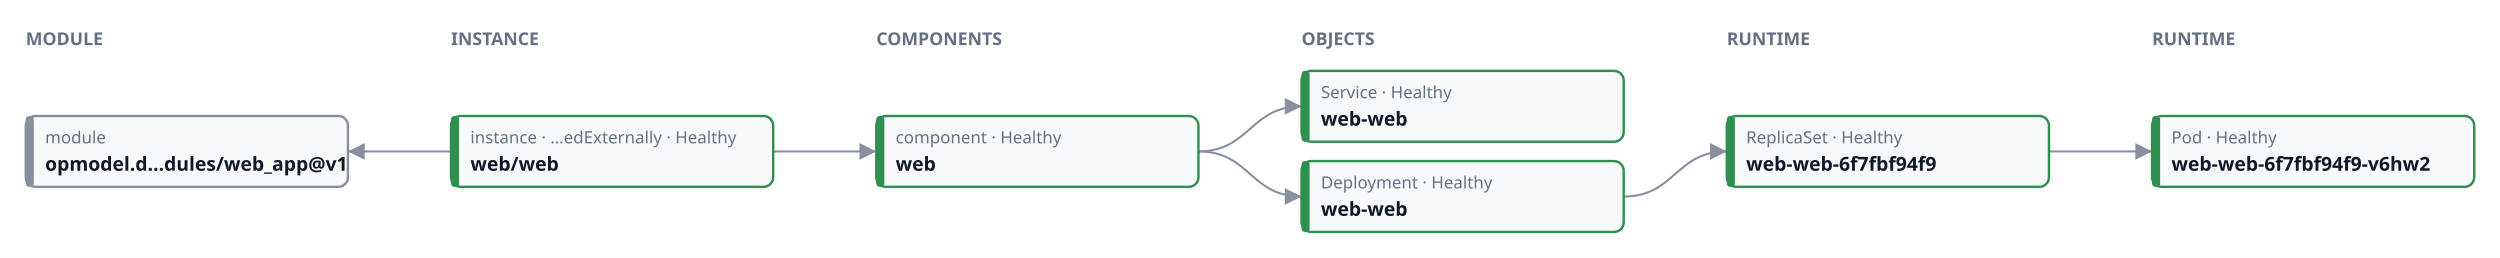
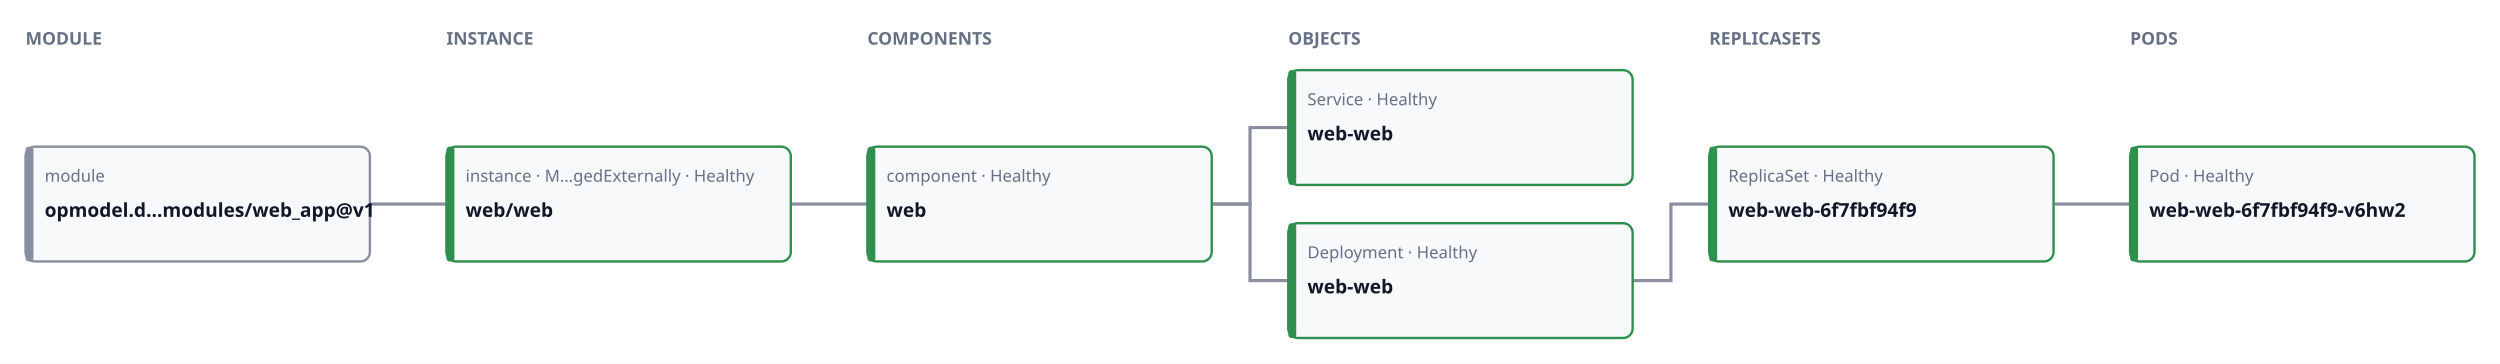
- <svg xmlns="http://www.w3.org/2000/svg" width="1552" height="160" viewBox="0 0 1552 160" font-family="sans-serif" font-size="12" role="img" aria-label="instance graph of mi:web/web">
-   <defs>
-     <marker id="arrow" viewBox="0 0 8 8" refX="8" refY="4" markerWidth="8" markerHeight="8" orient="auto">
-       <path d="M0 0L8 4L0 8z" fill="#8a8fa0" />
-     </marker>
-   </defs>
-   <rect width="1552" height="160" fill="#ffffff" />
+ <svg xmlns="http://www.w3.org/2000/svg" width="1568" height="228" viewBox="0 0 1568 228" font-family="sans-serif" font-size="12" role="img" aria-label="instance graph of mi:web/web">
+   <rect width="1568" height="228" fill="#ffffff" />
  <text x="16" y="28" fill="#667085" font-size="11" font-weight="bold">MODULE</text>
  <text x="280" y="28" fill="#667085" font-size="11" font-weight="bold">INSTANCE</text>
  <text x="544" y="28" fill="#667085" font-size="11" font-weight="bold">COMPONENTS</text>
  <text x="808" y="28" fill="#667085" font-size="11" font-weight="bold">OBJECTS</text>
-   <text x="1072" y="28" fill="#667085" font-size="11" font-weight="bold">RUNTIME</text>
-   <text x="1336" y="28" fill="#667085" font-size="11" font-weight="bold">RUNTIME</text>
-   <path d="M1008 122 C1040 122 1040 94 1072 94" fill="none" stroke="#8a8fa0" stroke-width="1.3" marker-end="url(#arrow)" />
-   <path d="M1272 94 C1304 94 1304 94 1336 94" fill="none" stroke="#8a8fa0" stroke-width="1.3" marker-end="url(#arrow)" />
-   <path d="M480 94 C512 94 512 94 544 94" fill="none" stroke="#8a8fa0" stroke-width="1.3" marker-end="url(#arrow)" />
-   <path d="M280 94 C248 94 248 94 216 94" fill="none" stroke="#8a8fa0" stroke-width="1.3" marker-end="url(#arrow)" />
-   <path d="M744 94 C776 94 776 66 808 66" fill="none" stroke="#8a8fa0" stroke-width="1.3" marker-end="url(#arrow)" />
-   <path d="M744 94 C776 94 776 122 808 122" fill="none" stroke="#8a8fa0" stroke-width="1.3" marker-end="url(#arrow)" />
-   <g transform="translate(16 72)">
-     <rect width="200" height="44" rx="6" fill="#f8f9fb" stroke="#8a8fa0" stroke-width="1.5" />
-     <rect width="5" height="44" rx="2" fill="#8a8fa0" />
-     <text x="12" y="17" fill="#667085" font-size="10.5">module</text>
-     <text x="12" y="34" fill="#101828" font-weight="bold">opmodel.d…dules/web_app@v1</text>
+   <text x="1072" y="28" fill="#667085" font-size="11" font-weight="bold">REPLICASETS</text>
+   <text x="1336" y="28" fill="#667085" font-size="11" font-weight="bold">PODS</text>
+   <path d="M1024 176 H1048 V128 H1072" fill="none" stroke="#8a8fa0" stroke-width="2" />
+   <path d="M1288 128 H1312 V128 H1336" fill="none" stroke="#8a8fa0" stroke-width="2" />
+   <path d="M496 128 H520 V128 H544" fill="none" stroke="#8a8fa0" stroke-width="2" />
+   <path d="M280 128 H256 V128 H232" fill="none" stroke="#8a8fa0" stroke-width="2" />
+   <path d="M760 128 H784 V80 H808" fill="none" stroke="#8a8fa0" stroke-width="2" />
+   <path d="M760 128 H784 V176 H808" fill="none" stroke="#8a8fa0" stroke-width="2" />
+   <g transform="translate(16 92)">
+     <rect width="216" height="72" rx="6" fill="#f8f9fb" stroke="#8a8fa0" stroke-width="1.5" />
+     <rect width="5" height="72" rx="2" fill="#8a8fa0" />
+     <text x="12" y="22" fill="#667085" font-size="10.5">module</text>
+     <text x="12" y="44" fill="#101828" font-weight="bold">opmodel.d…modules/web_app@v1</text>
  </g>
-   <g transform="translate(280 72)">
-     <rect width="200" height="44" rx="6" fill="#f8f9fb" stroke="#2f8f4e" stroke-width="1.5" />
-     <rect width="5" height="44" rx="2" fill="#2f8f4e" />
-     <text x="12" y="17" fill="#667085" font-size="10.5">instance · …edExternally · Healthy</text>
-     <text x="12" y="34" fill="#101828" font-weight="bold">web/web</text>
+   <g transform="translate(280 92)">
+     <rect width="216" height="72" rx="6" fill="#f8f9fb" stroke="#2f8f4e" stroke-width="1.5" />
+     <rect width="5" height="72" rx="2" fill="#2f8f4e" />
+     <text x="12" y="22" fill="#667085" font-size="10.5">instance · M…gedExternally · Healthy</text>
+     <text x="12" y="44" fill="#101828" font-weight="bold">web/web</text>
  </g>
-   <g transform="translate(544 72)">
-     <rect width="200" height="44" rx="6" fill="#f8f9fb" stroke="#2f8f4e" stroke-width="1.5" />
-     <rect width="5" height="44" rx="2" fill="#2f8f4e" />
-     <text x="12" y="17" fill="#667085" font-size="10.5">component · Healthy</text>
-     <text x="12" y="34" fill="#101828" font-weight="bold">web</text>
+   <g transform="translate(544 92)">
+     <rect width="216" height="72" rx="6" fill="#f8f9fb" stroke="#2f8f4e" stroke-width="1.5" />
+     <rect width="5" height="72" rx="2" fill="#2f8f4e" />
+     <text x="12" y="22" fill="#667085" font-size="10.5">component · Healthy</text>
+     <text x="12" y="44" fill="#101828" font-weight="bold">web</text>
  </g>
  <g transform="translate(808 44)">
-     <rect width="200" height="44" rx="6" fill="#f8f9fb" stroke="#2f8f4e" stroke-width="1.5" />
-     <rect width="5" height="44" rx="2" fill="#2f8f4e" />
-     <text x="12" y="17" fill="#667085" font-size="10.5">Service · Healthy</text>
-     <text x="12" y="34" fill="#101828" font-weight="bold">web-web</text>
+     <rect width="216" height="72" rx="6" fill="#f8f9fb" stroke="#2f8f4e" stroke-width="1.5" />
+     <rect width="5" height="72" rx="2" fill="#2f8f4e" />
+     <text x="12" y="22" fill="#667085" font-size="10.5">Service · Healthy</text>
+     <text x="12" y="44" fill="#101828" font-weight="bold">web-web</text>
  </g>
-   <g transform="translate(808 100)">
-     <rect width="200" height="44" rx="6" fill="#f8f9fb" stroke="#2f8f4e" stroke-width="1.5" />
-     <rect width="5" height="44" rx="2" fill="#2f8f4e" />
-     <text x="12" y="17" fill="#667085" font-size="10.5">Deployment · Healthy</text>
-     <text x="12" y="34" fill="#101828" font-weight="bold">web-web</text>
+   <g transform="translate(808 140)">
+     <rect width="216" height="72" rx="6" fill="#f8f9fb" stroke="#2f8f4e" stroke-width="1.5" />
+     <rect width="5" height="72" rx="2" fill="#2f8f4e" />
+     <text x="12" y="22" fill="#667085" font-size="10.5">Deployment · Healthy</text>
+     <text x="12" y="44" fill="#101828" font-weight="bold">web-web</text>
  </g>
-   <g transform="translate(1072 72)">
-     <rect width="200" height="44" rx="6" fill="#f8f9fb" stroke="#2f8f4e" stroke-width="1.5" />
-     <rect width="5" height="44" rx="2" fill="#2f8f4e" />
-     <text x="12" y="17" fill="#667085" font-size="10.5">ReplicaSet · Healthy</text>
-     <text x="12" y="34" fill="#101828" font-weight="bold">web-web-6f7fbf94f9</text>
+   <g transform="translate(1072 92)">
+     <rect width="216" height="72" rx="6" fill="#f8f9fb" stroke="#2f8f4e" stroke-width="1.5" />
+     <rect width="5" height="72" rx="2" fill="#2f8f4e" />
+     <text x="12" y="22" fill="#667085" font-size="10.5">ReplicaSet · Healthy</text>
+     <text x="12" y="44" fill="#101828" font-weight="bold">web-web-6f7fbf94f9</text>
  </g>
-   <g transform="translate(1336 72)">
-     <rect width="200" height="44" rx="6" fill="#f8f9fb" stroke="#2f8f4e" stroke-width="1.5" />
-     <rect width="5" height="44" rx="2" fill="#2f8f4e" />
-     <text x="12" y="17" fill="#667085" font-size="10.5">Pod · Healthy</text>
-     <text x="12" y="34" fill="#101828" font-weight="bold">web-web-6f7fbf94f9-v6hw2</text>
+   <g transform="translate(1336 92)">
+     <rect width="216" height="72" rx="6" fill="#f8f9fb" stroke="#2f8f4e" stroke-width="1.5" />
+     <rect width="5" height="72" rx="2" fill="#2f8f4e" />
+     <text x="12" y="22" fill="#667085" font-size="10.5">Pod · Healthy</text>
+     <text x="12" y="44" fill="#101828" font-weight="bold">web-web-6f7fbf94f9-v6hw2</text>
  </g>
</svg>
